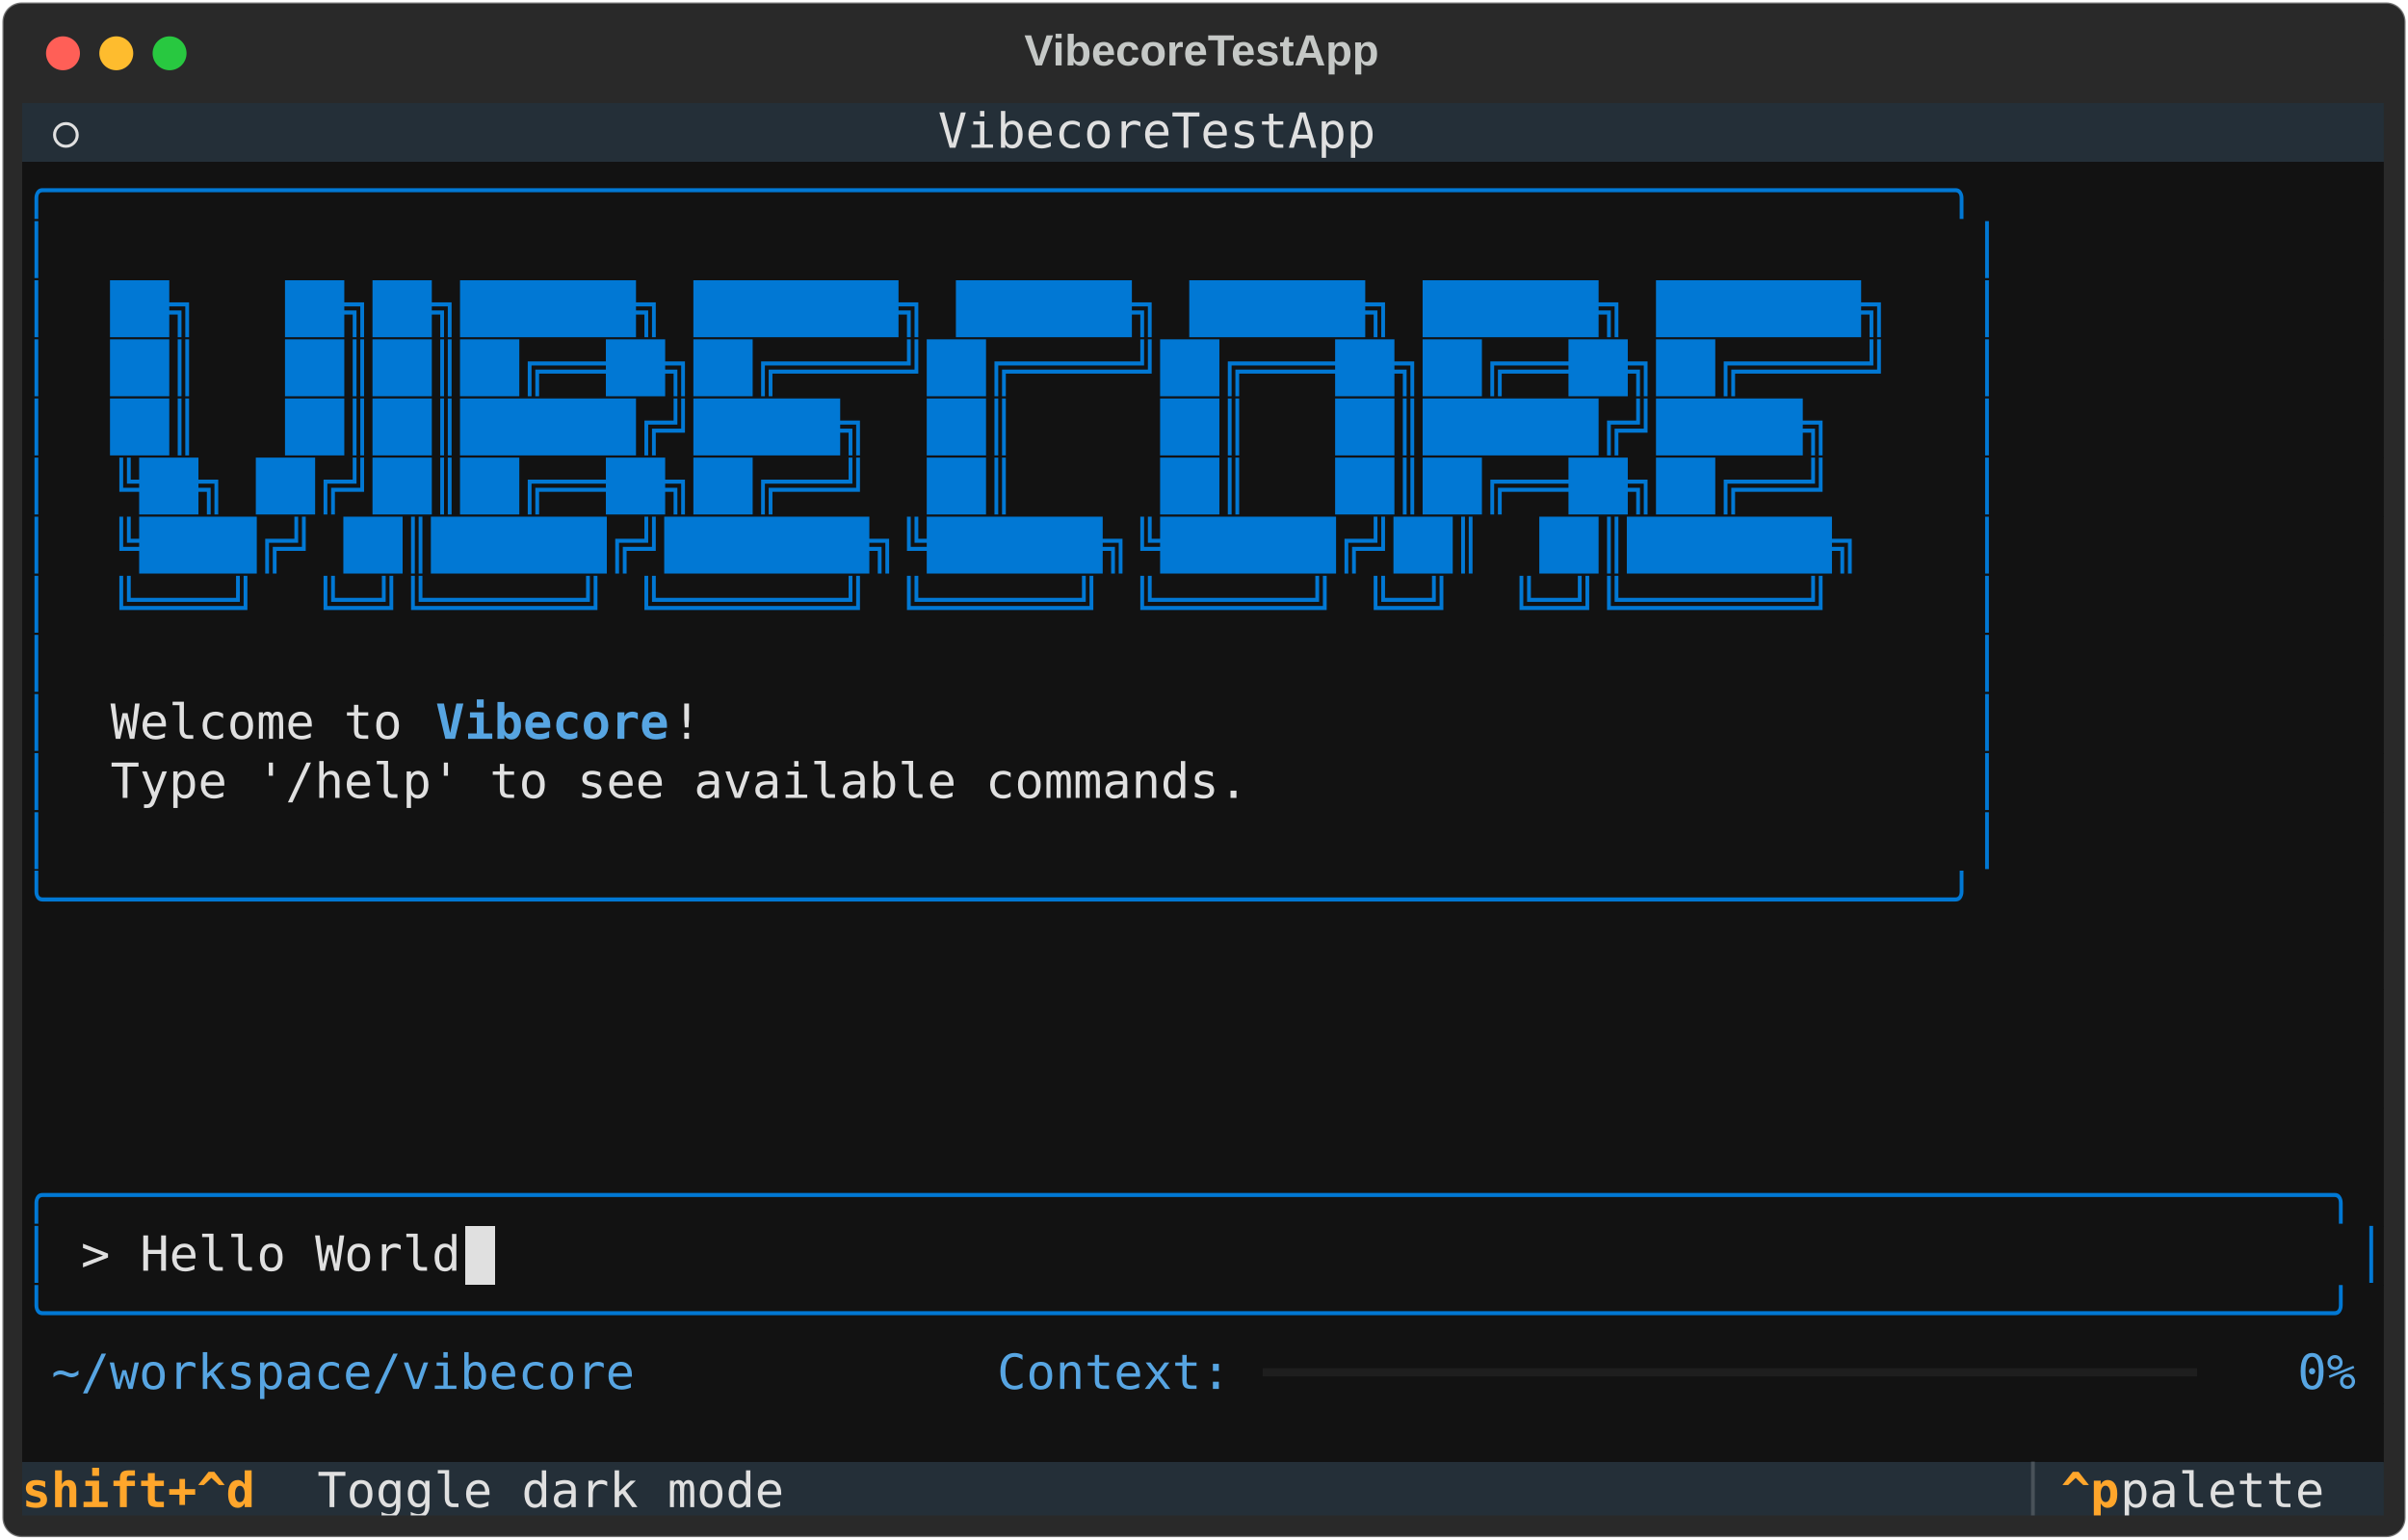
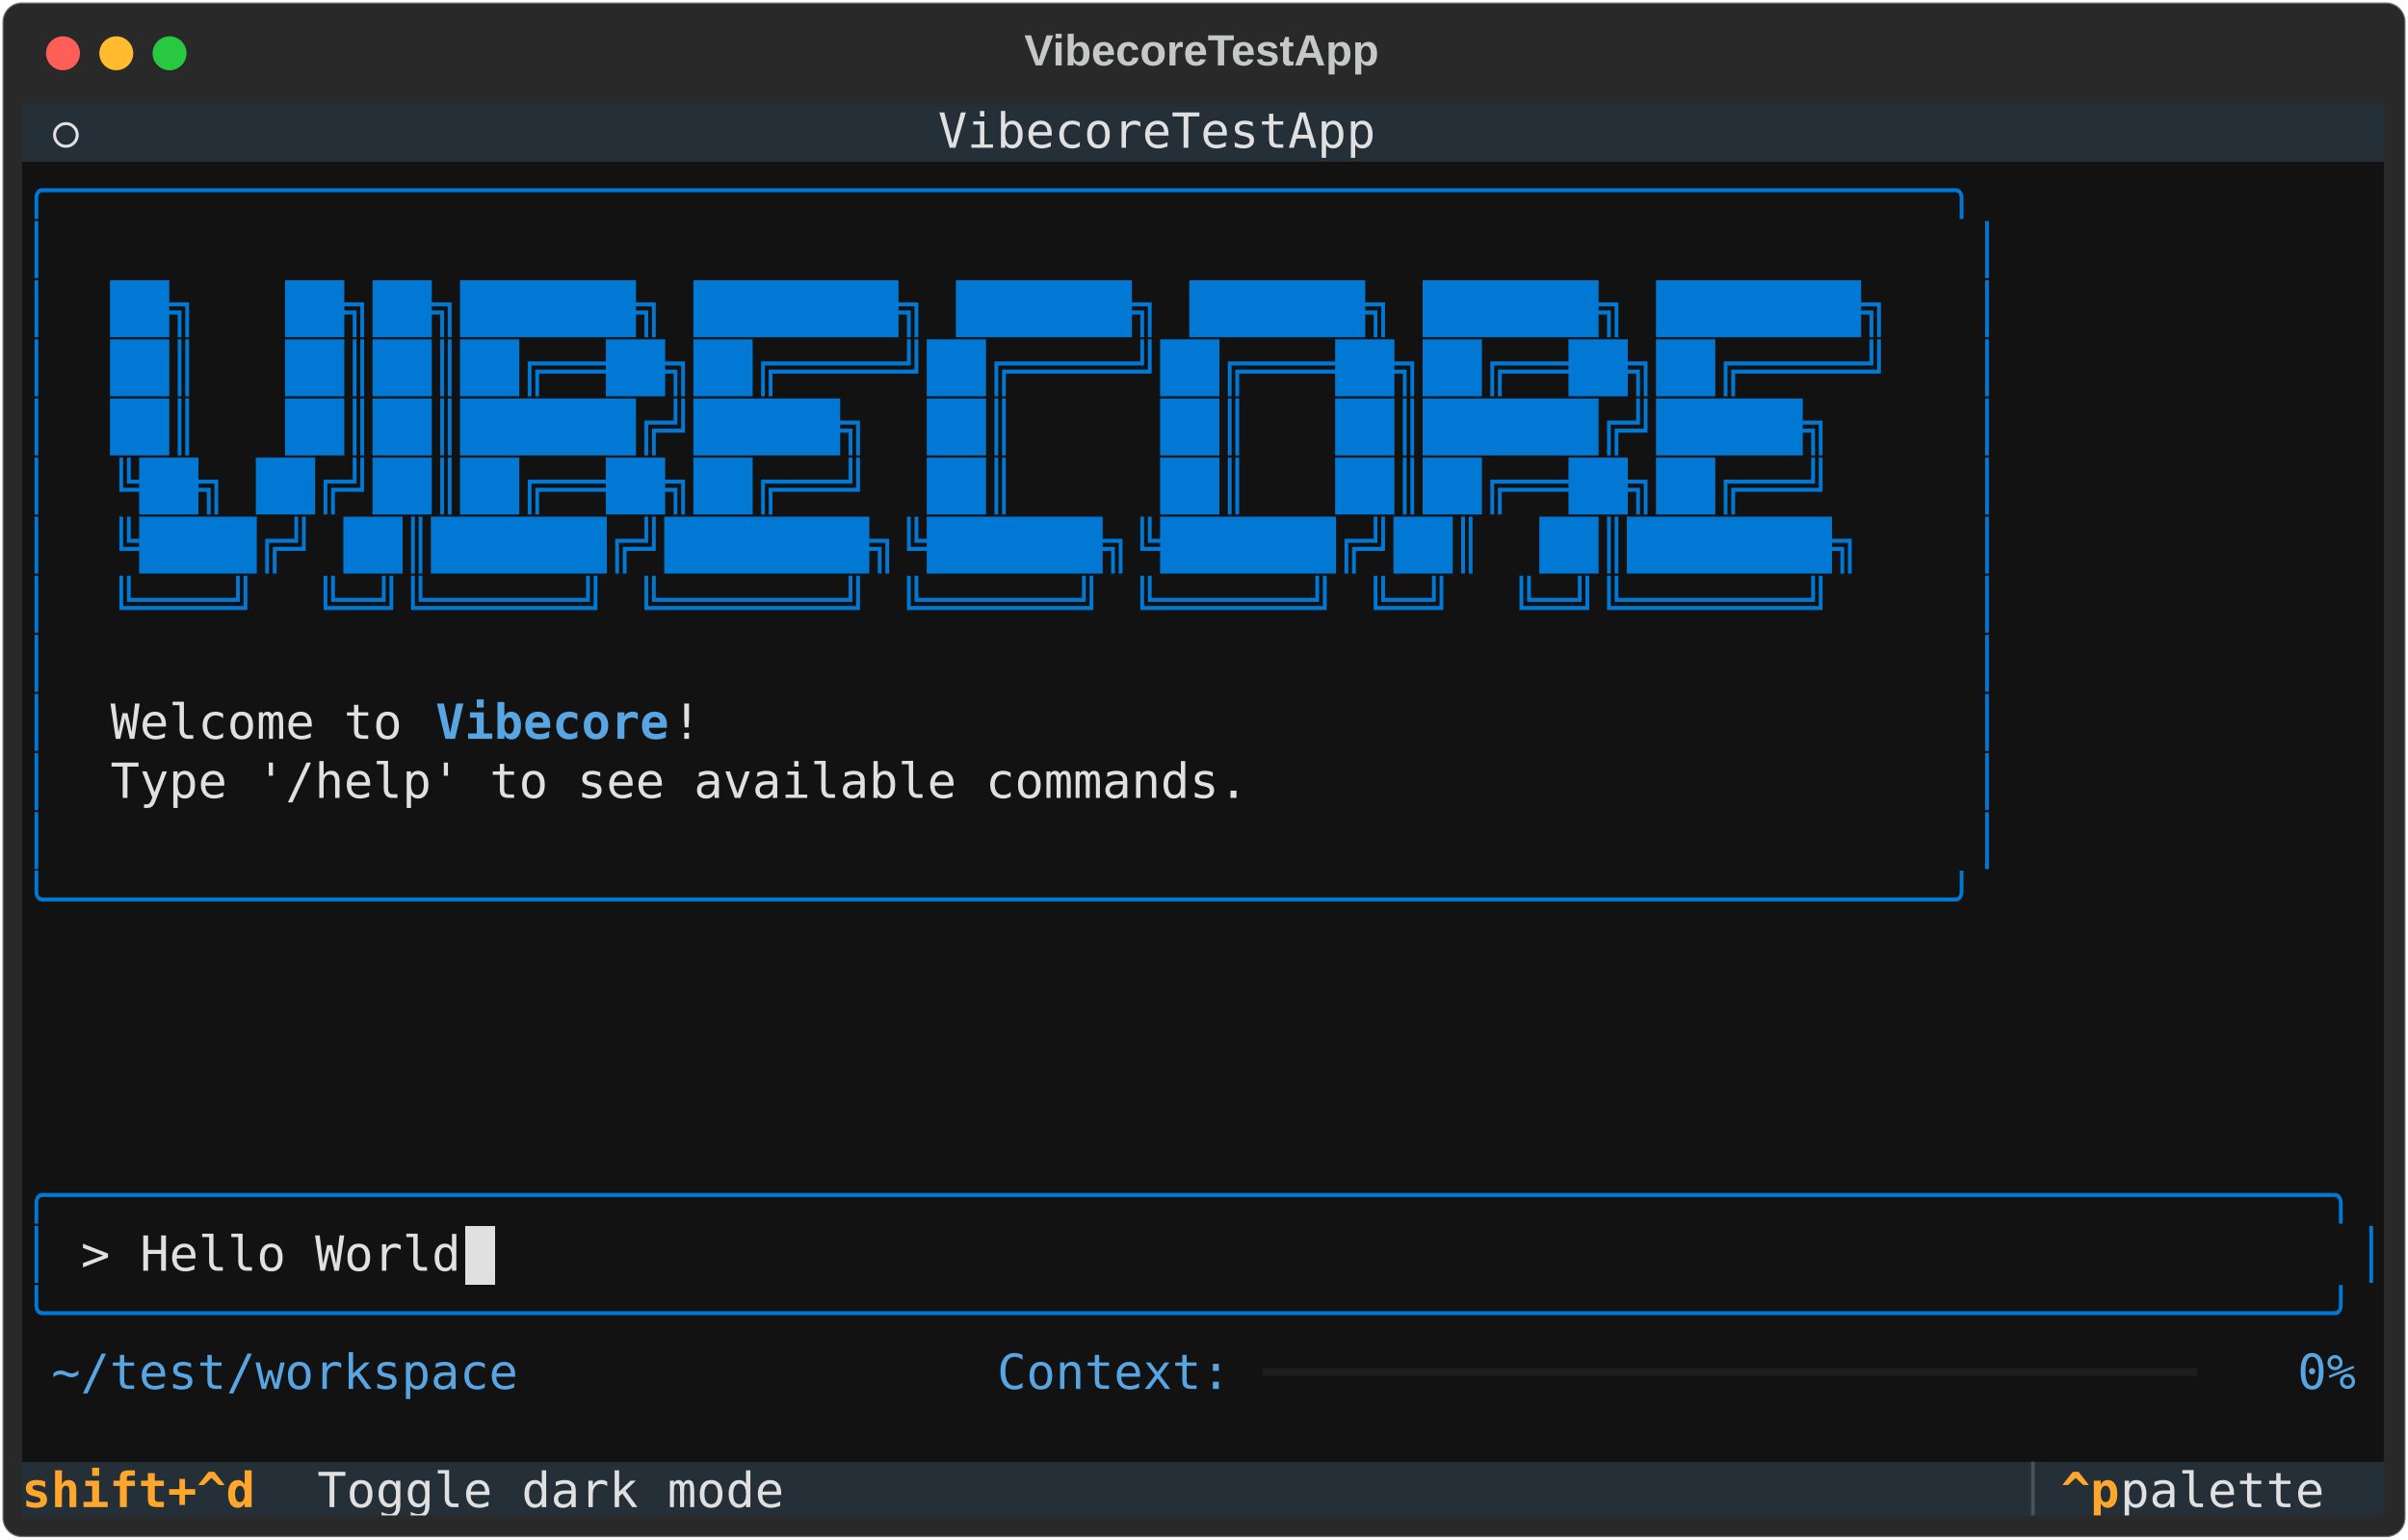
<svg xmlns="http://www.w3.org/2000/svg" class="rich-terminal" viewBox="0 0 994 635.6">
  <style>

    @font-face {
        font-family: "Fira Code";
        src: local("FiraCode-Regular"),
                url("https://cdnjs.cloudflare.com/ajax/libs/firacode/6.2.0/woff2/FiraCode-Regular.woff2") format("woff2"),
                url("https://cdnjs.cloudflare.com/ajax/libs/firacode/6.2.0/woff/FiraCode-Regular.woff") format("woff");
        font-style: normal;
        font-weight: 400;
    }
    @font-face {
        font-family: "Fira Code";
        src: local("FiraCode-Bold"),
                url("https://cdnjs.cloudflare.com/ajax/libs/firacode/6.2.0/woff2/FiraCode-Bold.woff2") format("woff2"),
                url("https://cdnjs.cloudflare.com/ajax/libs/firacode/6.2.0/woff/FiraCode-Bold.woff") format("woff");
        font-style: bold;
        font-weight: 700;
    }

    .terminal-matrix {
        font-family: Fira Code, monospace;
        font-size: 20px;
        line-height: 24.4px;
        font-variant-east-asian: full-width;
    }

    .terminal-title {
        font-size: 18px;
        font-weight: bold;
        font-family: arial;
    }

    .terminal-r1 { fill: #c5c8c6 }
.terminal-r2 { fill: #e0e0e0 }
.terminal-r3 { fill: #0178d4 }
.terminal-r4 { fill: #57a5e2;font-weight: bold }
.terminal-r5 { fill: #121212 }
.terminal-r6 { fill: #57a5e2 }
.terminal-r7 { fill: #1e1e1e }
.terminal-r8 { fill: #ffa62b;font-weight: bold }
.terminal-r9 { fill: #495259 }
    </style>
  <defs>
    <clipPath id="terminal-clip-terminal">
      <rect x="0" y="0" width="975.0" height="584.6" />
    </clipPath>
    <clipPath id="terminal-line-0">
      <rect x="0" y="1.5" width="976" height="24.65" />
    </clipPath>
    <clipPath id="terminal-line-1">
      <rect x="0" y="25.9" width="976" height="24.65" />
    </clipPath>
    <clipPath id="terminal-line-2">
      <rect x="0" y="50.3" width="976" height="24.65" />
    </clipPath>
    <clipPath id="terminal-line-3">
      <rect x="0" y="74.7" width="976" height="24.65" />
    </clipPath>
    <clipPath id="terminal-line-4">
      <rect x="0" y="99.1" width="976" height="24.65" />
    </clipPath>
    <clipPath id="terminal-line-5">
      <rect x="0" y="123.5" width="976" height="24.65" />
    </clipPath>
    <clipPath id="terminal-line-6">
      <rect x="0" y="147.9" width="976" height="24.65" />
    </clipPath>
    <clipPath id="terminal-line-7">
      <rect x="0" y="172.3" width="976" height="24.65" />
    </clipPath>
    <clipPath id="terminal-line-8">
      <rect x="0" y="196.7" width="976" height="24.65" />
    </clipPath>
    <clipPath id="terminal-line-9">
      <rect x="0" y="221.1" width="976" height="24.65" />
    </clipPath>
    <clipPath id="terminal-line-10">
      <rect x="0" y="245.5" width="976" height="24.65" />
    </clipPath>
    <clipPath id="terminal-line-11">
      <rect x="0" y="269.9" width="976" height="24.65" />
    </clipPath>
    <clipPath id="terminal-line-12">
      <rect x="0" y="294.3" width="976" height="24.65" />
    </clipPath>
    <clipPath id="terminal-line-13">
      <rect x="0" y="318.7" width="976" height="24.65" />
    </clipPath>
    <clipPath id="terminal-line-14">
      <rect x="0" y="343.1" width="976" height="24.65" />
    </clipPath>
    <clipPath id="terminal-line-15">
      <rect x="0" y="367.5" width="976" height="24.65" />
    </clipPath>
    <clipPath id="terminal-line-16">
      <rect x="0" y="391.9" width="976" height="24.65" />
    </clipPath>
    <clipPath id="terminal-line-17">
      <rect x="0" y="416.3" width="976" height="24.65" />
    </clipPath>
    <clipPath id="terminal-line-18">
      <rect x="0" y="440.7" width="976" height="24.65" />
    </clipPath>
    <clipPath id="terminal-line-19">
      <rect x="0" y="465.1" width="976" height="24.65" />
    </clipPath>
    <clipPath id="terminal-line-20">
      <rect x="0" y="489.5" width="976" height="24.65" />
    </clipPath>
    <clipPath id="terminal-line-21">
      <rect x="0" y="513.9" width="976" height="24.65" />
    </clipPath>
    <clipPath id="terminal-line-22">
      <rect x="0" y="538.3" width="976" height="24.65" />
    </clipPath>
  </defs>
  <rect fill="#292929" stroke="rgba(255,255,255,0.35)" stroke-width="1" x="1" y="1" width="992" height="633.6" rx="8" />
  <text class="terminal-title" fill="#c5c8c6" text-anchor="middle" x="496" y="27">VibecoreTestApp</text>
  <g transform="translate(26,22)">
    <circle cx="0" cy="0" r="7" fill="#ff5f57" />
    <circle cx="22" cy="0" r="7" fill="#febc2e" />
    <circle cx="44" cy="0" r="7" fill="#28c840" />
  </g>
  <g transform="translate(9, 41)" clip-path="url(#terminal-clip-terminal)">
    <rect fill="#242f38" x="0" y="1.5" width="12.2" height="24.65" shape-rendering="crispEdges" />
    <rect fill="#242f38" x="12.2" y="1.5" width="12.2" height="24.65" shape-rendering="crispEdges" />
    <rect fill="#242f38" x="24.4" y="1.5" width="61" height="24.65" shape-rendering="crispEdges" />
    <rect fill="#242f38" x="85.4" y="1.5" width="12.2" height="24.65" shape-rendering="crispEdges" />
    <rect fill="#242f38" x="97.6" y="1.5" width="280.6" height="24.65" shape-rendering="crispEdges" />
    <rect fill="#242f38" x="378.2" y="1.5" width="183" height="24.65" shape-rendering="crispEdges" />
    <rect fill="#242f38" x="561.2" y="1.5" width="292.8" height="24.65" shape-rendering="crispEdges" />
    <rect fill="#242f38" x="854" y="1.5" width="12.2" height="24.65" shape-rendering="crispEdges" />
    <rect fill="#242f38" x="866.2" y="1.5" width="0" height="24.65" shape-rendering="crispEdges" />
    <rect fill="#242f38" x="866.2" y="1.5" width="109.8" height="24.65" shape-rendering="crispEdges" />
    <rect fill="#121212" x="0" y="25.9" width="817.4" height="24.65" shape-rendering="crispEdges" />
    <rect fill="#121212" x="817.4" y="25.9" width="158.6" height="24.65" shape-rendering="crispEdges" />
    <rect fill="#121212" x="0" y="50.3" width="12.2" height="24.65" shape-rendering="crispEdges" />
    <rect fill="#121212" x="12.2" y="50.3" width="793" height="24.65" shape-rendering="crispEdges" />
    <rect fill="#121212" x="805.2" y="50.3" width="12.2" height="24.65" shape-rendering="crispEdges" />
    <rect fill="#121212" x="817.4" y="50.3" width="158.6" height="24.65" shape-rendering="crispEdges" />
    <rect fill="#121212" x="0" y="74.7" width="12.2" height="24.65" shape-rendering="crispEdges" />
    <rect fill="#121212" x="12.2" y="74.7" width="24.4" height="24.65" shape-rendering="crispEdges" />
    <rect fill="#121212" x="36.6" y="74.7" width="744.2" height="24.65" shape-rendering="crispEdges" />
    <rect fill="#121212" x="780.8" y="74.7" width="24.4" height="24.65" shape-rendering="crispEdges" />
    <rect fill="#121212" x="805.2" y="74.7" width="12.2" height="24.65" shape-rendering="crispEdges" />
    <rect fill="#121212" x="817.4" y="74.7" width="158.6" height="24.65" shape-rendering="crispEdges" />
    <rect fill="#121212" x="0" y="99.1" width="12.2" height="24.65" shape-rendering="crispEdges" />
    <rect fill="#121212" x="12.2" y="99.1" width="24.4" height="24.65" shape-rendering="crispEdges" />
    <rect fill="#121212" x="36.6" y="99.1" width="744.2" height="24.65" shape-rendering="crispEdges" />
    <rect fill="#121212" x="780.8" y="99.1" width="24.4" height="24.65" shape-rendering="crispEdges" />
    <rect fill="#121212" x="805.2" y="99.1" width="12.2" height="24.65" shape-rendering="crispEdges" />
    <rect fill="#121212" x="817.4" y="99.1" width="158.6" height="24.65" shape-rendering="crispEdges" />
    <rect fill="#121212" x="0" y="123.5" width="12.2" height="24.65" shape-rendering="crispEdges" />
    <rect fill="#121212" x="12.2" y="123.5" width="24.4" height="24.65" shape-rendering="crispEdges" />
    <rect fill="#121212" x="36.6" y="123.5" width="719.8" height="24.65" shape-rendering="crispEdges" />
    <rect fill="#121212" x="756.4" y="123.5" width="48.8" height="24.65" shape-rendering="crispEdges" />
    <rect fill="#121212" x="805.2" y="123.5" width="12.2" height="24.65" shape-rendering="crispEdges" />
    <rect fill="#121212" x="817.4" y="123.5" width="158.6" height="24.65" shape-rendering="crispEdges" />
    <rect fill="#121212" x="0" y="147.9" width="12.2" height="24.65" shape-rendering="crispEdges" />
    <rect fill="#121212" x="12.2" y="147.9" width="24.4" height="24.65" shape-rendering="crispEdges" />
    <rect fill="#121212" x="36.6" y="147.9" width="719.8" height="24.65" shape-rendering="crispEdges" />
    <rect fill="#121212" x="756.4" y="147.9" width="48.8" height="24.65" shape-rendering="crispEdges" />
    <rect fill="#121212" x="805.2" y="147.9" width="12.2" height="24.65" shape-rendering="crispEdges" />
    <rect fill="#121212" x="817.4" y="147.9" width="158.6" height="24.65" shape-rendering="crispEdges" />
    <rect fill="#121212" x="0" y="172.3" width="12.2" height="24.65" shape-rendering="crispEdges" />
    <rect fill="#121212" x="12.2" y="172.3" width="24.4" height="24.65" shape-rendering="crispEdges" />
    <rect fill="#121212" x="36.6" y="172.3" width="744.2" height="24.65" shape-rendering="crispEdges" />
    <rect fill="#121212" x="780.8" y="172.3" width="24.4" height="24.65" shape-rendering="crispEdges" />
    <rect fill="#121212" x="805.2" y="172.3" width="12.2" height="24.65" shape-rendering="crispEdges" />
    <rect fill="#121212" x="817.4" y="172.3" width="158.6" height="24.65" shape-rendering="crispEdges" />
    <rect fill="#121212" x="0" y="196.7" width="12.2" height="24.65" shape-rendering="crispEdges" />
    <rect fill="#121212" x="12.2" y="196.7" width="24.4" height="24.65" shape-rendering="crispEdges" />
    <rect fill="#121212" x="36.6" y="196.7" width="744.2" height="24.65" shape-rendering="crispEdges" />
    <rect fill="#121212" x="780.8" y="196.7" width="24.4" height="24.65" shape-rendering="crispEdges" />
    <rect fill="#121212" x="805.2" y="196.7" width="12.2" height="24.65" shape-rendering="crispEdges" />
    <rect fill="#121212" x="817.4" y="196.7" width="158.6" height="24.65" shape-rendering="crispEdges" />
    <rect fill="#121212" x="0" y="221.1" width="12.2" height="24.65" shape-rendering="crispEdges" />
    <rect fill="#121212" x="12.2" y="221.1" width="793" height="24.65" shape-rendering="crispEdges" />
    <rect fill="#121212" x="805.2" y="221.1" width="12.2" height="24.65" shape-rendering="crispEdges" />
    <rect fill="#121212" x="817.4" y="221.1" width="158.6" height="24.65" shape-rendering="crispEdges" />
    <rect fill="#121212" x="0" y="245.5" width="12.2" height="24.65" shape-rendering="crispEdges" />
    <rect fill="#121212" x="12.2" y="245.5" width="24.4" height="24.65" shape-rendering="crispEdges" />
    <rect fill="#121212" x="36.6" y="245.5" width="134.2" height="24.65" shape-rendering="crispEdges" />
    <rect fill="#121212" x="170.8" y="245.5" width="97.6" height="24.65" shape-rendering="crispEdges" />
    <rect fill="#121212" x="268.4" y="245.5" width="12.2" height="24.65" shape-rendering="crispEdges" />
    <rect fill="#121212" x="280.6" y="245.5" width="524.6" height="24.65" shape-rendering="crispEdges" />
    <rect fill="#121212" x="805.2" y="245.5" width="12.2" height="24.65" shape-rendering="crispEdges" />
    <rect fill="#121212" x="817.4" y="245.5" width="158.6" height="24.65" shape-rendering="crispEdges" />
    <rect fill="#121212" x="0" y="269.9" width="12.2" height="24.65" shape-rendering="crispEdges" />
    <rect fill="#121212" x="12.2" y="269.9" width="24.4" height="24.65" shape-rendering="crispEdges" />
    <rect fill="#121212" x="36.6" y="269.9" width="475.8" height="24.65" shape-rendering="crispEdges" />
    <rect fill="#121212" x="512.4" y="269.9" width="292.8" height="24.65" shape-rendering="crispEdges" />
    <rect fill="#121212" x="805.2" y="269.9" width="12.2" height="24.65" shape-rendering="crispEdges" />
    <rect fill="#121212" x="817.4" y="269.9" width="158.6" height="24.65" shape-rendering="crispEdges" />
    <rect fill="#121212" x="0" y="294.3" width="12.2" height="24.65" shape-rendering="crispEdges" />
    <rect fill="#121212" x="12.2" y="294.3" width="793" height="24.65" shape-rendering="crispEdges" />
    <rect fill="#121212" x="805.2" y="294.3" width="12.2" height="24.65" shape-rendering="crispEdges" />
    <rect fill="#121212" x="817.4" y="294.3" width="158.6" height="24.65" shape-rendering="crispEdges" />
    <rect fill="#121212" x="0" y="318.7" width="817.4" height="24.65" shape-rendering="crispEdges" />
    <rect fill="#121212" x="817.4" y="318.7" width="158.6" height="24.65" shape-rendering="crispEdges" />
    <rect fill="#121212" x="0" y="343.1" width="976" height="24.65" shape-rendering="crispEdges" />
    <rect fill="#121212" x="0" y="367.5" width="976" height="24.65" shape-rendering="crispEdges" />
    <rect fill="#121212" x="0" y="391.9" width="976" height="24.65" shape-rendering="crispEdges" />
    <rect fill="#121212" x="0" y="416.3" width="976" height="24.65" shape-rendering="crispEdges" />
    <rect fill="#121212" x="0" y="440.7" width="976" height="24.65" shape-rendering="crispEdges" />
    <rect fill="#121212" x="0" y="465.1" width="12.2" height="24.65" shape-rendering="crispEdges" />
    <rect fill="#121212" x="12.2" y="465.1" width="12.2" height="24.65" shape-rendering="crispEdges" />
    <rect fill="#121212" x="24.4" y="465.1" width="12.2" height="24.65" shape-rendering="crispEdges" />
    <rect fill="#121212" x="36.6" y="465.1" width="12.2" height="24.65" shape-rendering="crispEdges" />
    <rect fill="#121212" x="48.8" y="465.1" width="134.2" height="24.65" shape-rendering="crispEdges" />
    <rect fill="#e0e0e0" x="183" y="465.1" width="12.2" height="24.65" shape-rendering="crispEdges" />
    <rect fill="#121212" x="195.2" y="465.1" width="768.6" height="24.65" shape-rendering="crispEdges" />
    <rect fill="#121212" x="963.8" y="465.1" width="12.2" height="24.65" shape-rendering="crispEdges" />
    <rect fill="#121212" x="0" y="489.5" width="976" height="24.65" shape-rendering="crispEdges" />
    <rect fill="#121212" x="0" y="513.9" width="12.2" height="24.65" shape-rendering="crispEdges" />
-     <rect fill="#121212" x="12.2" y="513.9" width="244" height="24.65" shape-rendering="crispEdges" />
-     <rect fill="#121212" x="256.2" y="513.9" width="146.4" height="24.65" shape-rendering="crispEdges" />
+     <rect fill="#121212" x="12.2" y="513.9" width="195.2" height="24.65" shape-rendering="crispEdges" />
+     <rect fill="#121212" x="207.4" y="513.9" width="195.2" height="24.65" shape-rendering="crispEdges" />
    <rect fill="#121212" x="402.6" y="513.9" width="109.8" height="24.65" shape-rendering="crispEdges" />
    <rect fill="#121212" x="512.4" y="513.9" width="390.4" height="24.65" shape-rendering="crispEdges" />
    <rect fill="#121212" x="902.8" y="513.9" width="36.6" height="24.65" shape-rendering="crispEdges" />
    <rect fill="#121212" x="939.4" y="513.9" width="24.4" height="24.65" shape-rendering="crispEdges" />
    <rect fill="#121212" x="963.8" y="513.9" width="12.2" height="24.65" shape-rendering="crispEdges" />
    <rect fill="#121212" x="0" y="538.3" width="976" height="24.65" shape-rendering="crispEdges" />
    <rect fill="#242f38" x="0" y="562.7" width="122" height="24.65" shape-rendering="crispEdges" />
    <rect fill="#242f38" x="122" y="562.7" width="207.4" height="24.65" shape-rendering="crispEdges" />
    <rect fill="#242f38" x="329.4" y="562.7" width="500.2" height="24.65" shape-rendering="crispEdges" />
    <rect fill="#242f38" x="829.6" y="562.7" width="12.2" height="24.65" shape-rendering="crispEdges" />
    <rect fill="#242f38" x="841.8" y="562.7" width="24.4" height="24.65" shape-rendering="crispEdges" />
    <rect fill="#242f38" x="866.2" y="562.7" width="97.6" height="24.65" shape-rendering="crispEdges" />
    <rect fill="#242f38" x="963.8" y="562.7" width="12.2" height="24.65" shape-rendering="crispEdges" />
    <g class="terminal-matrix">
      <text class="terminal-r2" x="12.2" y="20" textLength="12.2" clip-path="url(#terminal-line-0)">⭘</text>
      <text class="terminal-r2" x="378.2" y="20" textLength="183" clip-path="url(#terminal-line-0)">VibecoreTestApp</text>
      <text class="terminal-r1" x="976" y="20" textLength="12.2" clip-path="url(#terminal-line-0)">
</text>
      <text class="terminal-r3" x="0" y="44.4" textLength="817.4" clip-path="url(#terminal-line-1)">╭─────────────────────────────────────────────────────────────────╮</text>
      <text class="terminal-r1" x="976" y="44.4" textLength="12.2" clip-path="url(#terminal-line-1)">
</text>
      <text class="terminal-r3" x="0" y="68.8" textLength="12.2" clip-path="url(#terminal-line-2)">│</text>
      <text class="terminal-r3" x="805.2" y="68.8" textLength="12.2" clip-path="url(#terminal-line-2)">│</text>
      <text class="terminal-r1" x="976" y="68.8" textLength="12.2" clip-path="url(#terminal-line-2)">
</text>
      <text class="terminal-r3" x="0" y="93.2" textLength="12.2" clip-path="url(#terminal-line-3)">│</text>
      <text class="terminal-r3" x="36.6" y="93.2" textLength="744.2" clip-path="url(#terminal-line-3)">██╗   ██╗██╗██████╗ ███████╗ ██████╗ ██████╗ ██████╗ ███████╗</text>
      <text class="terminal-r3" x="805.2" y="93.2" textLength="12.2" clip-path="url(#terminal-line-3)">│</text>
      <text class="terminal-r1" x="976" y="93.2" textLength="12.2" clip-path="url(#terminal-line-3)">
</text>
      <text class="terminal-r3" x="0" y="117.6" textLength="12.2" clip-path="url(#terminal-line-4)">│</text>
      <text class="terminal-r3" x="36.6" y="117.6" textLength="744.2" clip-path="url(#terminal-line-4)">██║   ██║██║██╔══██╗██╔════╝██╔════╝██╔═══██╗██╔══██╗██╔════╝</text>
      <text class="terminal-r3" x="805.2" y="117.6" textLength="12.2" clip-path="url(#terminal-line-4)">│</text>
      <text class="terminal-r1" x="976" y="117.6" textLength="12.2" clip-path="url(#terminal-line-4)">
</text>
      <text class="terminal-r3" x="0" y="142" textLength="12.2" clip-path="url(#terminal-line-5)">│</text>
      <text class="terminal-r3" x="36.6" y="142" textLength="719.8" clip-path="url(#terminal-line-5)">██║   ██║██║██████╔╝█████╗  ██║     ██║   ██║██████╔╝█████╗</text>
      <text class="terminal-r3" x="805.2" y="142" textLength="12.2" clip-path="url(#terminal-line-5)">│</text>
      <text class="terminal-r1" x="976" y="142" textLength="12.2" clip-path="url(#terminal-line-5)">
</text>
      <text class="terminal-r3" x="0" y="166.4" textLength="12.2" clip-path="url(#terminal-line-6)">│</text>
      <text class="terminal-r3" x="36.6" y="166.4" textLength="719.8" clip-path="url(#terminal-line-6)">╚██╗ ██╔╝██║██╔══██╗██╔══╝  ██║     ██║   ██║██╔══██╗██╔══╝</text>
      <text class="terminal-r3" x="805.2" y="166.4" textLength="12.2" clip-path="url(#terminal-line-6)">│</text>
      <text class="terminal-r1" x="976" y="166.4" textLength="12.2" clip-path="url(#terminal-line-6)">
</text>
      <text class="terminal-r3" x="0" y="190.8" textLength="12.2" clip-path="url(#terminal-line-7)">│</text>
      <text class="terminal-r3" x="36.6" y="190.8" textLength="744.2" clip-path="url(#terminal-line-7)"> ╚████╔╝ ██║██████╔╝███████╗╚██████╗╚██████╔╝██║  ██║███████╗</text>
      <text class="terminal-r3" x="805.2" y="190.8" textLength="12.2" clip-path="url(#terminal-line-7)">│</text>
      <text class="terminal-r1" x="976" y="190.8" textLength="12.2" clip-path="url(#terminal-line-7)">
</text>
      <text class="terminal-r3" x="0" y="215.2" textLength="12.2" clip-path="url(#terminal-line-8)">│</text>
      <text class="terminal-r3" x="36.6" y="215.2" textLength="744.2" clip-path="url(#terminal-line-8)">  ╚═══╝  ╚═╝╚═════╝ ╚══════╝ ╚═════╝ ╚═════╝ ╚═╝  ╚═╝╚══════╝</text>
      <text class="terminal-r3" x="805.2" y="215.2" textLength="12.2" clip-path="url(#terminal-line-8)">│</text>
      <text class="terminal-r1" x="976" y="215.2" textLength="12.2" clip-path="url(#terminal-line-8)">
</text>
      <text class="terminal-r3" x="0" y="239.6" textLength="12.2" clip-path="url(#terminal-line-9)">│</text>
      <text class="terminal-r3" x="805.2" y="239.6" textLength="12.2" clip-path="url(#terminal-line-9)">│</text>
      <text class="terminal-r1" x="976" y="239.6" textLength="12.2" clip-path="url(#terminal-line-9)">
</text>
      <text class="terminal-r3" x="0" y="264" textLength="12.2" clip-path="url(#terminal-line-10)">│</text>
      <text class="terminal-r2" x="36.6" y="264" textLength="134.2" clip-path="url(#terminal-line-10)">Welcome to </text>
      <text class="terminal-r4" x="170.8" y="264" textLength="97.6" clip-path="url(#terminal-line-10)">Vibecore</text>
      <text class="terminal-r2" x="268.4" y="264" textLength="12.2" clip-path="url(#terminal-line-10)">!</text>
      <text class="terminal-r3" x="805.2" y="264" textLength="12.2" clip-path="url(#terminal-line-10)">│</text>
      <text class="terminal-r1" x="976" y="264" textLength="12.2" clip-path="url(#terminal-line-10)">
</text>
      <text class="terminal-r3" x="0" y="288.4" textLength="12.2" clip-path="url(#terminal-line-11)">│</text>
      <text class="terminal-r2" x="36.6" y="288.4" textLength="475.8" clip-path="url(#terminal-line-11)">Type '/help' to see available commands.</text>
      <text class="terminal-r3" x="805.2" y="288.4" textLength="12.2" clip-path="url(#terminal-line-11)">│</text>
      <text class="terminal-r1" x="976" y="288.4" textLength="12.2" clip-path="url(#terminal-line-11)">
</text>
      <text class="terminal-r3" x="0" y="312.8" textLength="12.2" clip-path="url(#terminal-line-12)">│</text>
      <text class="terminal-r3" x="805.2" y="312.8" textLength="12.2" clip-path="url(#terminal-line-12)">│</text>
      <text class="terminal-r1" x="976" y="312.8" textLength="12.2" clip-path="url(#terminal-line-12)">
</text>
      <text class="terminal-r3" x="0" y="337.2" textLength="817.4" clip-path="url(#terminal-line-13)">╰─────────────────────────────────────────────────────────────────╯</text>
      <text class="terminal-r1" x="976" y="337.2" textLength="12.2" clip-path="url(#terminal-line-13)">
</text>
      <text class="terminal-r1" x="976" y="361.6" textLength="12.2" clip-path="url(#terminal-line-14)">
</text>
      <text class="terminal-r1" x="976" y="386" textLength="12.2" clip-path="url(#terminal-line-15)">
</text>
      <text class="terminal-r1" x="976" y="410.4" textLength="12.2" clip-path="url(#terminal-line-16)">
</text>
      <text class="terminal-r1" x="976" y="434.8" textLength="12.2" clip-path="url(#terminal-line-17)">
</text>
      <text class="terminal-r3" x="0" y="459.2" textLength="976" clip-path="url(#terminal-line-18)">╭──────────────────────────────────────────────────────────────────────────────╮</text>
      <text class="terminal-r1" x="976" y="459.2" textLength="12.2" clip-path="url(#terminal-line-18)">
</text>
      <text class="terminal-r3" x="0" y="483.6" textLength="12.2" clip-path="url(#terminal-line-19)">│</text>
      <text class="terminal-r2" x="24.4" y="483.6" textLength="12.2" clip-path="url(#terminal-line-19)">&gt;</text>
      <text class="terminal-r2" x="48.8" y="483.6" textLength="134.2" clip-path="url(#terminal-line-19)">Hello World</text>
      <text class="terminal-r3" x="963.8" y="483.6" textLength="12.2" clip-path="url(#terminal-line-19)">│</text>
      <text class="terminal-r1" x="976" y="483.6" textLength="12.2" clip-path="url(#terminal-line-19)">
</text>
      <text class="terminal-r3" x="0" y="508" textLength="976" clip-path="url(#terminal-line-20)">╰──────────────────────────────────────────────────────────────────────────────╯</text>
      <text class="terminal-r1" x="976" y="508" textLength="12.2" clip-path="url(#terminal-line-20)">
</text>
-       <text class="terminal-r6" x="12.2" y="532.4" textLength="244" clip-path="url(#terminal-line-21)">~/workspace/vibecore</text>
+       <text class="terminal-r6" x="12.2" y="532.4" textLength="195.2" clip-path="url(#terminal-line-21)">~/test/workspace</text>
      <text class="terminal-r6" x="402.6" y="532.4" textLength="109.8" clip-path="url(#terminal-line-21)">Context: </text>
      <text class="terminal-r7" x="512.4" y="532.4" textLength="390.4" clip-path="url(#terminal-line-21)">━━━━━━━━━━━━━━━━━━━━━━━━━━━━━━━━</text>
      <text class="terminal-r6" x="939.4" y="532.4" textLength="24.4" clip-path="url(#terminal-line-21)">0%</text>
      <text class="terminal-r1" x="976" y="532.4" textLength="12.2" clip-path="url(#terminal-line-21)">
</text>
      <text class="terminal-r1" x="976" y="556.8" textLength="12.2" clip-path="url(#terminal-line-22)">
</text>
      <text class="terminal-r8" x="0" y="581.2" textLength="122" clip-path="url(#terminal-line-23)"> shift+^d </text>
      <text class="terminal-r2" x="122" y="581.2" textLength="207.4" clip-path="url(#terminal-line-23)">Toggle dark mode </text>
      <text class="terminal-r9" x="829.6" y="581.2" textLength="12.2" clip-path="url(#terminal-line-23)">▏</text>
      <text class="terminal-r8" x="841.8" y="581.2" textLength="24.4" clip-path="url(#terminal-line-23)">^p</text>
      <text class="terminal-r2" x="866.2" y="581.2" textLength="97.6" clip-path="url(#terminal-line-23)"> palette</text>
    </g>
  </g>
</svg>
